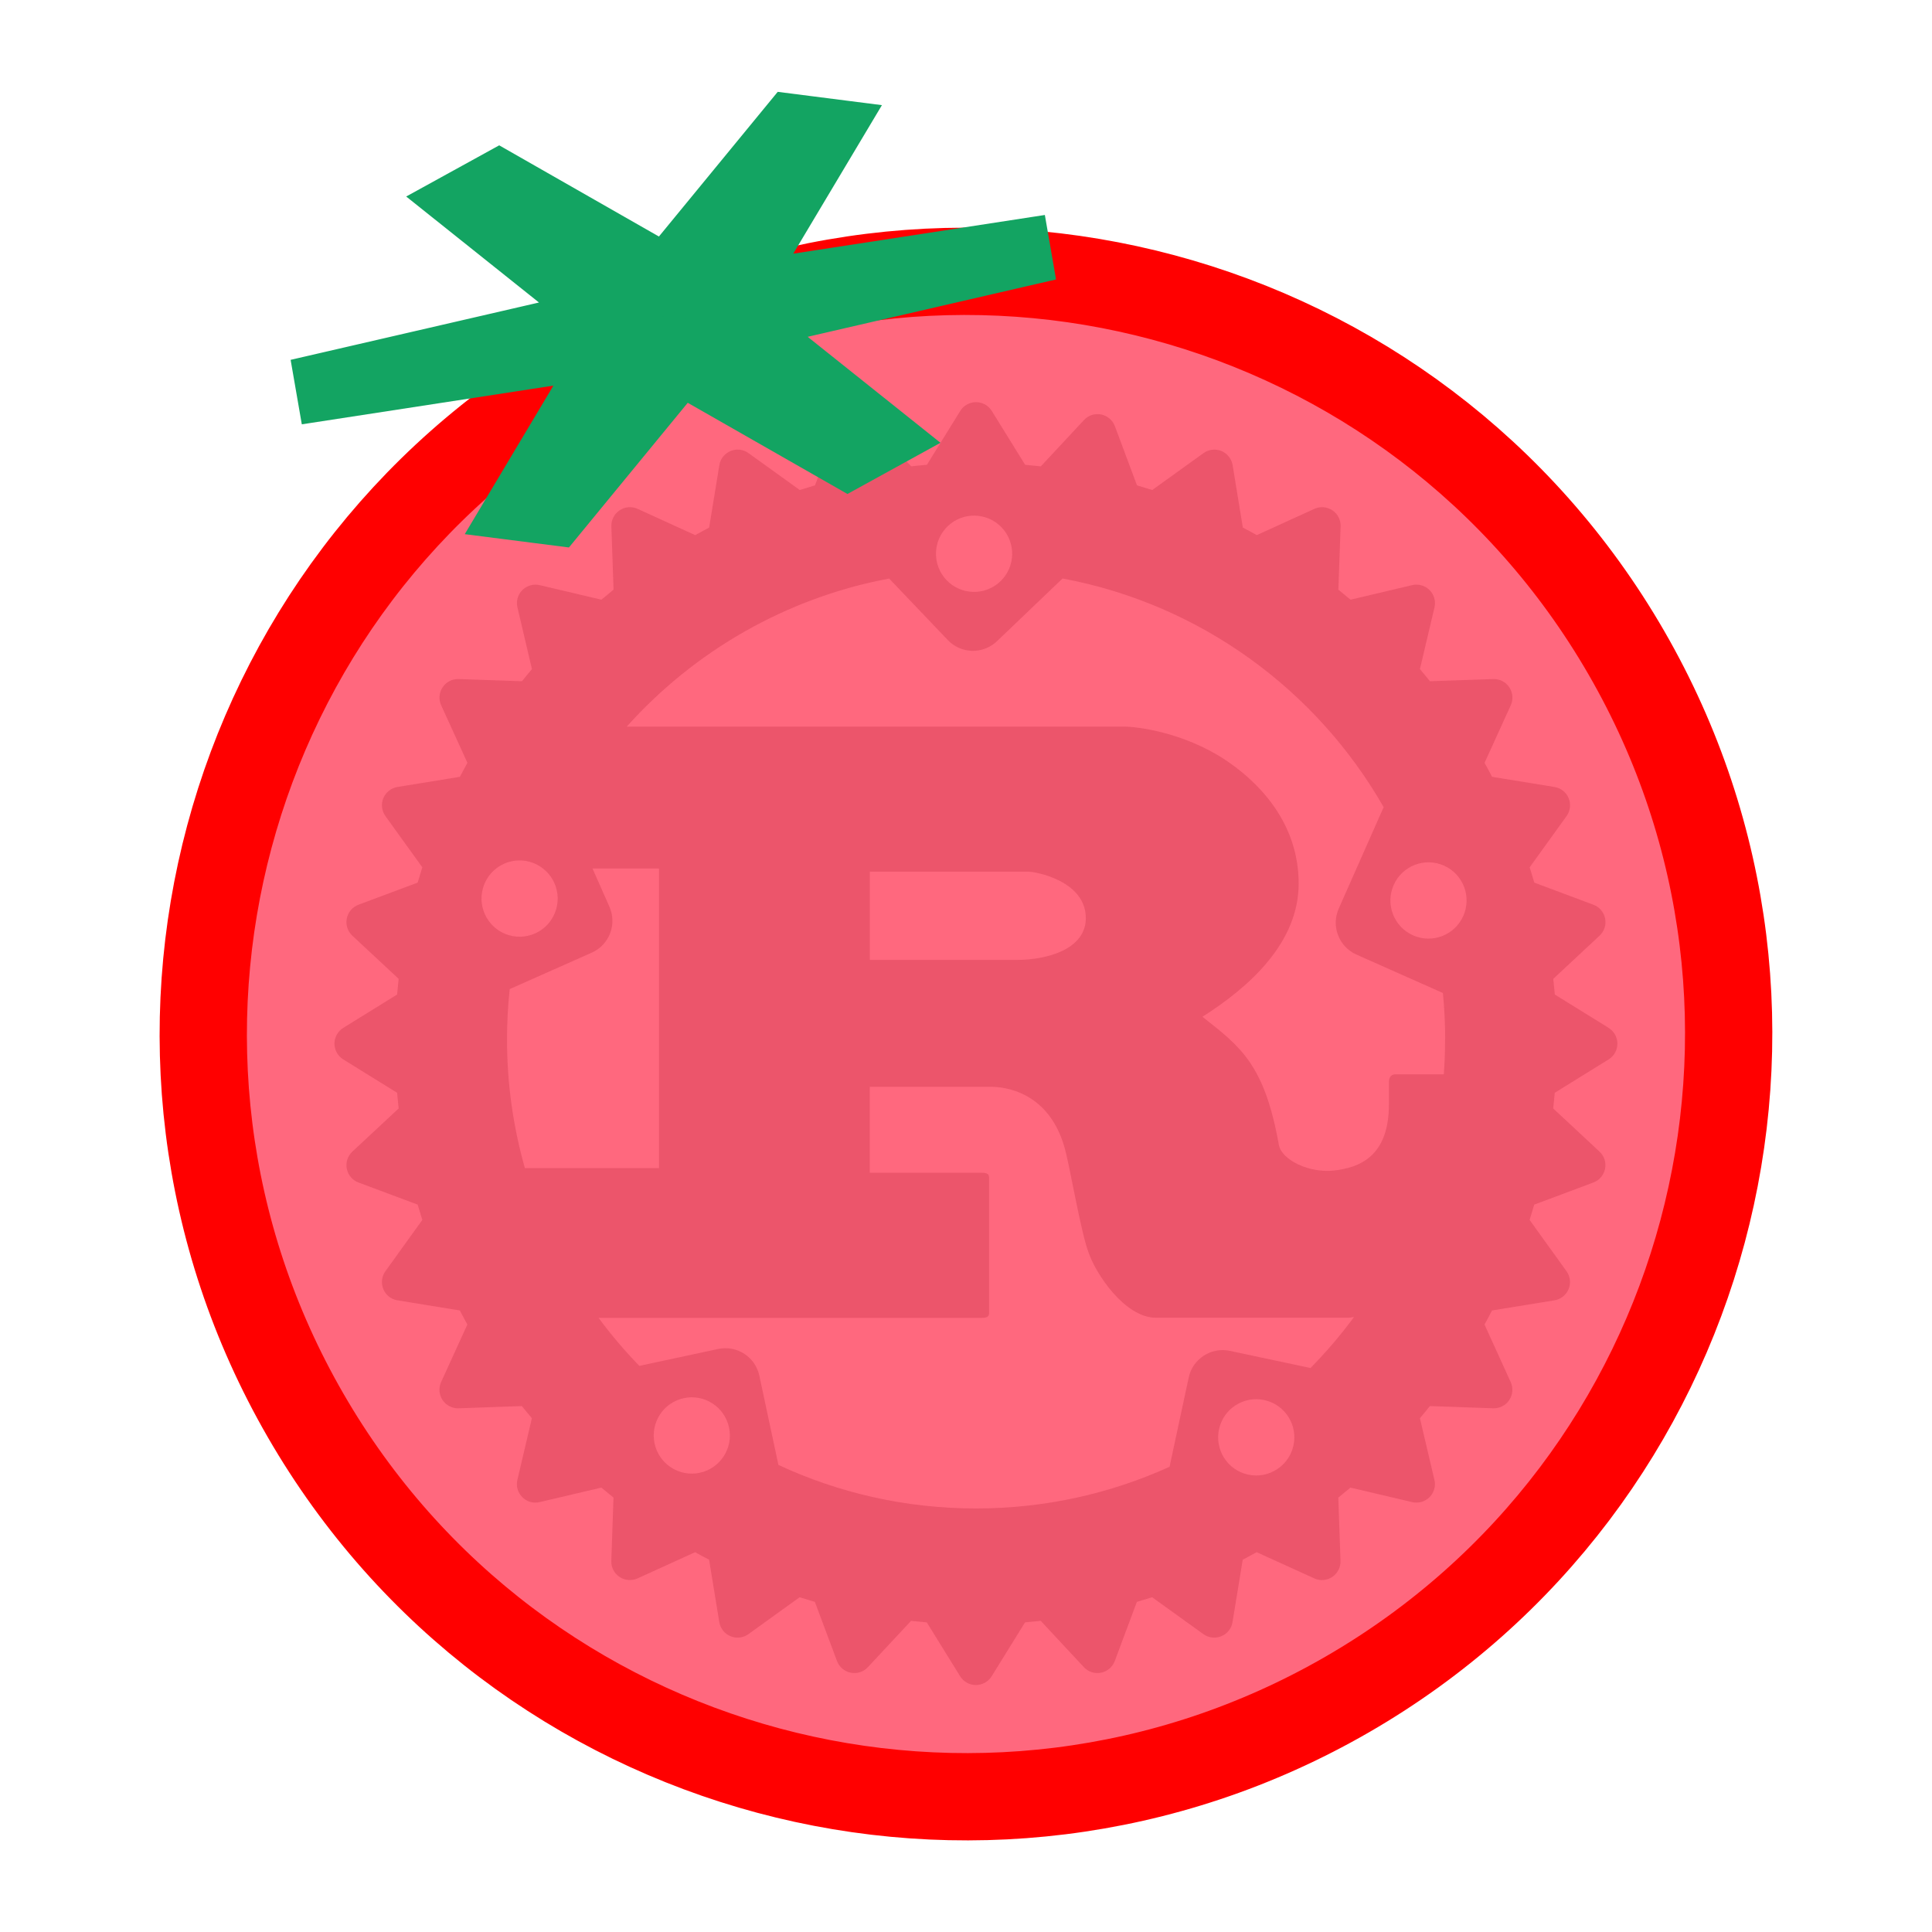
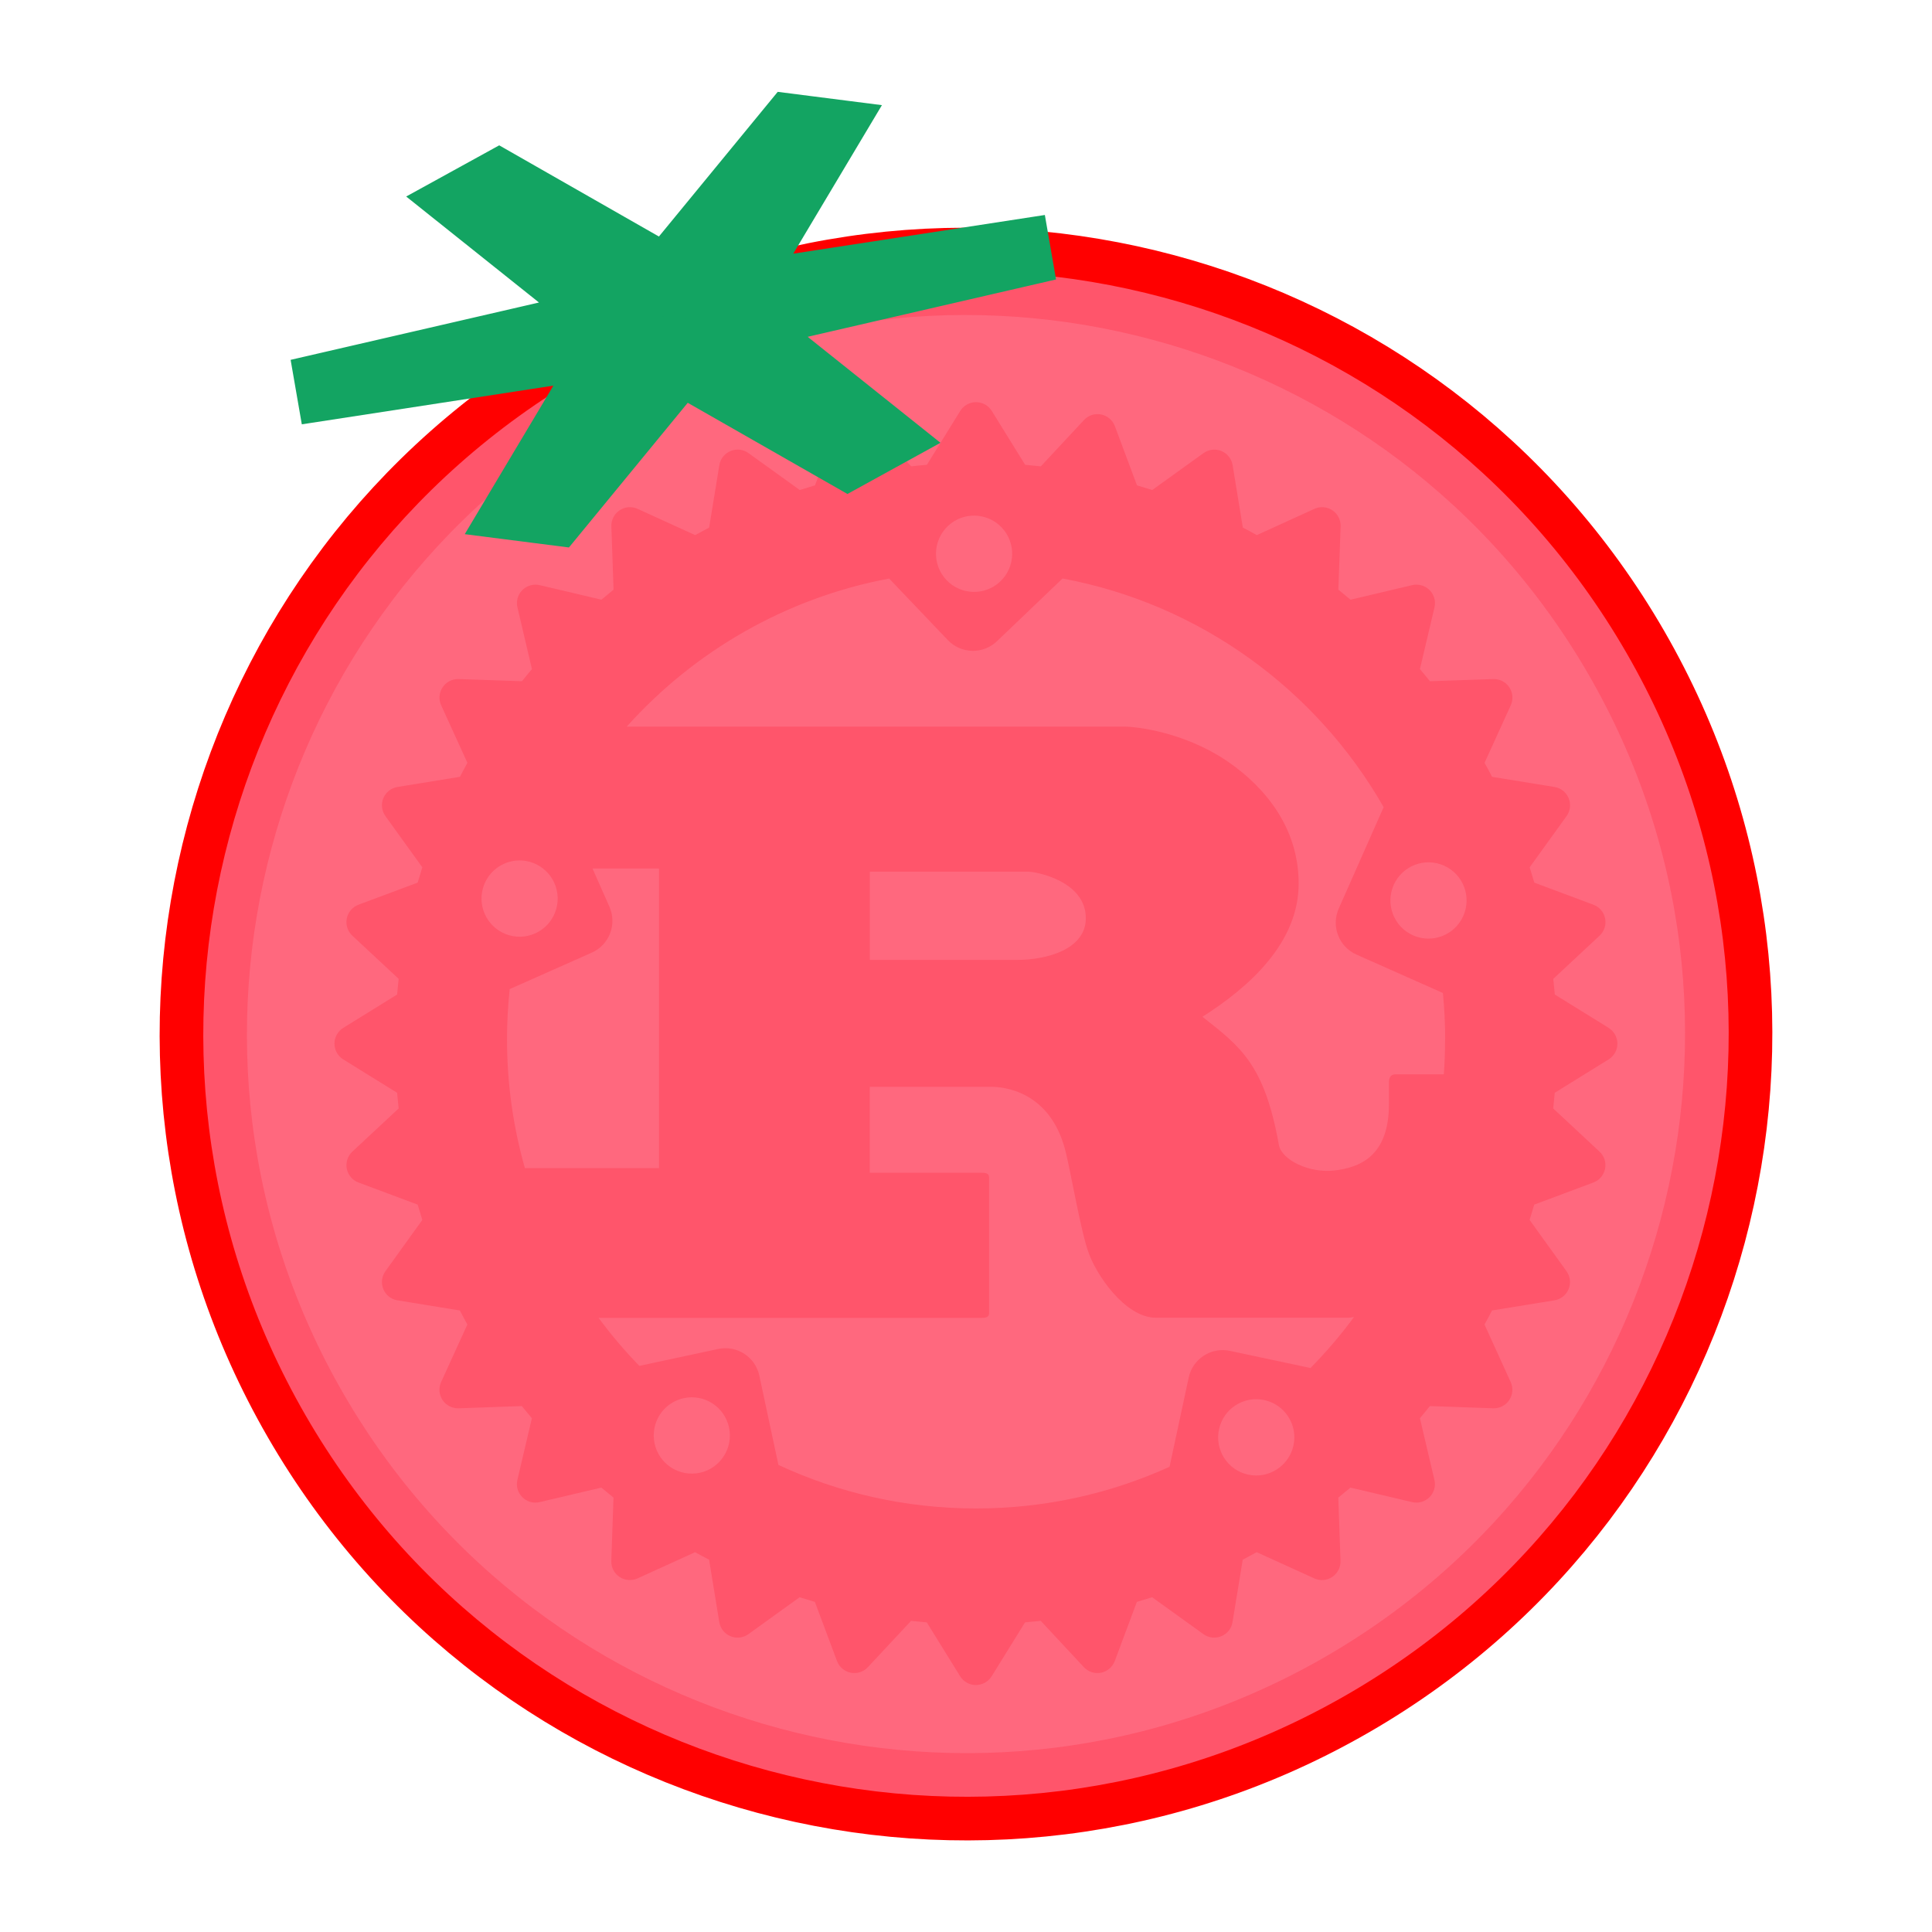
<svg xmlns="http://www.w3.org/2000/svg" width="39.62mm" height="39.62mm" viewBox="0 0 39.62 39.62" version="1.1" id="svg8232">
  <defs id="defs8226" />
  <g id="layer1" transform="translate(-66.3686,-127.5112)">
    <g id="g862" transform="matrix(1.17521,0,0,1.17521,-15.23869,-27.53949)">
-       <path d="m 97.512,149.871 -0.94,-0.582 c -0.008,-0.091 -0.017,-0.183 -0.027,-0.274 l 0.808,-0.753 c 0.082,-0.077 0.119,-0.19 0.097,-0.3 -0.022,-0.11 -0.099,-0.201 -0.204,-0.24 l -1.032,-0.386 c -0.026,-0.089 -0.053,-0.178 -0.081,-0.267 l 0.644,-0.894 c 0.066,-0.091 0.079,-0.209 0.036,-0.313 -0.043,-0.103 -0.136,-0.177 -0.247,-0.195 l -1.089,-0.177 c -0.042,-0.083 -0.086,-0.164 -0.131,-0.244 l 0.457,-1.004 c 0.047,-0.102 0.037,-0.221 -0.025,-0.314 -0.062,-0.093 -0.168,-0.148 -0.28,-0.144 l -1.105,0.038 c -0.057,-0.071 -0.115,-0.142 -0.175,-0.212 l 0.254,-1.076 c 0.026,-0.109 -0.007,-0.224 -0.086,-0.303 -0.079,-0.079 -0.194,-0.112 -0.303,-0.086 l -1.076,0.254 c -0.07,-0.059 -0.141,-0.117 -0.212,-0.175 l 0.039,-1.105 c 0.004,-0.112 -0.05,-0.218 -0.144,-0.28 -0.093,-0.062 -0.212,-0.072 -0.314,-0.025 l -1.004,0.458 c -0.081,-0.045 -0.162,-0.089 -0.244,-0.131 l -0.178,-1.089 c -0.018,-0.11 -0.092,-0.204 -0.195,-0.247 -0.103,-0.043 -0.222,-0.029 -0.313,0.036 l -0.895,0.644 c -0.088,-0.028 -0.177,-0.055 -0.266,-0.081 l -0.386,-1.033 c -0.039,-0.105 -0.13,-0.182 -0.24,-0.204 -0.11,-0.022 -0.223,0.015 -0.299,0.097 l -0.753,0.808 c -0.091,-0.01 -0.182,-0.019 -0.274,-0.027 l -0.582,-0.94 c -0.059,-0.095 -0.163,-0.153 -0.275,-0.153 -0.112,0 -0.216,0.058 -0.275,0.153 l -0.582,0.94 c -0.092,0.007 -0.183,0.017 -0.274,0.027 l -0.754,-0.808 c -0.076,-0.082 -0.19,-0.118 -0.299,-0.097 -0.11,0.022 -0.201,0.099 -0.24,0.204 l -0.386,1.033 c -0.089,0.026 -0.178,0.053 -0.266,0.081 l -0.895,-0.644 c -0.091,-0.066 -0.209,-0.08 -0.313,-0.036 -0.103,0.043 -0.178,0.136 -0.195,0.247 l -0.178,1.089 c -0.082,0.043 -0.163,0.086 -0.244,0.131 l -1.004,-0.458 c -0.102,-0.047 -0.221,-0.037 -0.314,0.025 -0.093,0.062 -0.148,0.168 -0.144,0.28 l 0.038,1.105 c -0.071,0.057 -0.142,0.116 -0.212,0.175 l -1.076,-0.254 c -0.109,-0.025 -0.224,0.007 -0.303,0.086 -0.08,0.079 -0.112,0.194 -0.086,0.303 l 0.253,1.076 c -0.059,0.07 -0.117,0.14 -0.174,0.212 l -1.105,-0.038 c -0.111,-0.004 -0.218,0.05 -0.28,0.144 -0.062,0.093 -0.072,0.212 -0.025,0.314 l 0.458,1.004 c -0.044,0.081 -0.089,0.162 -0.131,0.244 l -1.089,0.177 c -0.111,0.018 -0.204,0.092 -0.247,0.195 -0.043,0.104 -0.029,0.222 0.036,0.313 l 0.644,0.894 c -0.028,0.088 -0.055,0.177 -0.081,0.267 l -1.033,0.386 c -0.105,0.039 -0.182,0.13 -0.204,0.24 -0.022,0.11 0.015,0.223 0.097,0.3 l 0.808,0.753 c -0.01,0.091 -0.019,0.182 -0.027,0.274 l -0.94,0.582 c -0.095,0.059 -0.153,0.163 -0.153,0.275 0,0.112 0.058,0.216 0.153,0.275 l 0.94,0.582 c 0.008,0.091 0.017,0.183 0.027,0.274 l -0.808,0.753 c -0.082,0.076 -0.118,0.19 -0.097,0.299 0.022,0.11 0.099,0.201 0.204,0.24 l 1.033,0.386 c 0.026,0.089 0.053,0.178 0.081,0.267 l -0.644,0.895 c -0.065,0.091 -0.079,0.209 -0.036,0.313 0.043,0.104 0.136,0.178 0.247,0.195 l 1.088,0.177 c 0.043,0.083 0.086,0.164 0.131,0.245 l -0.458,1.004 c -0.047,0.102 -0.037,0.221 0.025,0.314 0.062,0.093 0.169,0.148 0.28,0.144 l 1.104,-0.039 c 0.058,0.072 0.115,0.142 0.175,0.212 l -0.253,1.076 c -0.026,0.109 0.007,0.223 0.086,0.302 0.079,0.08 0.194,0.112 0.303,0.086 l 1.076,-0.253 c 0.07,0.059 0.141,0.117 0.212,0.174 l -0.038,1.105 c -0.004,0.112 0.05,0.218 0.144,0.28 0.093,0.062 0.212,0.072 0.314,0.025 l 1.004,-0.457 c 0.081,0.045 0.162,0.089 0.244,0.131 l 0.178,1.088 c 0.018,0.111 0.092,0.204 0.195,0.247 0.103,0.043 0.222,0.029 0.313,-0.036 l 0.894,-0.644 c 0.088,0.028 0.177,0.055 0.266,0.081 l 0.386,1.032 c 0.039,0.105 0.13,0.182 0.24,0.204 0.11,0.022 0.223,-0.015 0.299,-0.097 l 0.754,-0.808 c 0.091,0.01 0.182,0.019 0.274,0.027 l 0.582,0.94 c 0.059,0.095 0.163,0.153 0.275,0.153 0.112,0 0.216,-0.058 0.275,-0.153 l 0.582,-0.94 c 0.092,-0.008 0.183,-0.017 0.274,-0.027 l 0.753,0.808 c 0.076,0.082 0.19,0.119 0.299,0.097 0.11,-0.022 0.201,-0.099 0.24,-0.204 l 0.386,-1.032 c 0.089,-0.026 0.178,-0.053 0.266,-0.081 l 0.895,0.644 c 0.091,0.065 0.209,0.079 0.313,0.036 0.104,-0.043 0.178,-0.136 0.195,-0.247 l 0.178,-1.088 c 0.082,-0.043 0.163,-0.087 0.244,-0.131 l 1.004,0.457 c 0.102,0.047 0.221,0.037 0.314,-0.025 0.093,-0.062 0.148,-0.168 0.144,-0.28 l -0.038,-1.105 c 0.071,-0.057 0.142,-0.115 0.212,-0.174 l 1.076,0.253 c 0.109,0.026 0.224,-0.006 0.303,-0.086 0.08,-0.079 0.112,-0.193 0.086,-0.302 l -0.253,-1.076 c 0.059,-0.07 0.117,-0.14 0.174,-0.212 l 1.105,0.039 c 0.111,0.004 0.218,-0.05 0.28,-0.144 0.062,-0.093 0.072,-0.212 0.025,-0.314 l -0.457,-1.004 c 0.045,-0.081 0.089,-0.162 0.131,-0.245 l 1.089,-0.177 c 0.111,-0.018 0.204,-0.092 0.247,-0.195 0.043,-0.103 0.029,-0.222 -0.036,-0.313 l -0.644,-0.895 c 0.028,-0.088 0.055,-0.177 0.081,-0.267 l 1.032,-0.386 c 0.105,-0.039 0.182,-0.13 0.204,-0.24 0.022,-0.11 -0.015,-0.223 -0.097,-0.299 l -0.808,-0.753 c 0.01,-0.091 0.019,-0.182 0.027,-0.274 l 0.94,-0.582 c 0.095,-0.059 0.153,-0.163 0.153,-0.275 0,-0.112 -0.058,-0.216 -0.153,-0.275 z m -6.29,7.796 c -0.359,-0.077 -0.587,-0.431 -0.51,-0.791 0.077,-0.36 0.43,-0.588 0.789,-0.511 0.359,0.077 0.588,0.431 0.511,0.79 -0.077,0.359 -0.431,0.588 -0.789,0.512 z m -0.319,-2.16 c -0.327,-0.07 -0.65,0.138 -0.72,0.466 l -0.334,1.557 c -1.03,0.467 -2.173,0.727 -3.377,0.727 -1.232,0 -2.4,-0.272 -3.448,-0.76 l -0.333,-1.557 c -0.07,-0.328 -0.392,-0.536 -0.719,-0.466 l -1.375,0.295 c -0.255,-0.263 -0.493,-0.542 -0.711,-0.838 h 6.688 c 0.076,0 0.126,-0.014 0.126,-0.083 v -2.366 c 0,-0.069 -0.05,-0.083 -0.126,-0.083 h -1.956 v -1.5 h 2.116 c 0.193,0 1.033,0.055 1.301,1.128 0.084,0.33 0.269,1.403 0.395,1.747 0.126,0.385 0.638,1.155 1.183,1.155 h 3.333 c 0.038,0 0.078,-0.004 0.121,-0.012 -0.231,0.314 -0.485,0.611 -0.758,0.889 z m -9.251,2.127 c -0.359,0.077 -0.712,-0.151 -0.789,-0.511 -0.077,-0.36 0.151,-0.714 0.51,-0.791 0.359,-0.077 0.712,0.152 0.789,0.512 0.077,0.359 -0.152,0.714 -0.51,0.79 z m -2.537,-10.289 c 0.149,0.336 -0.003,0.73 -0.338,0.878 -0.336,0.149 -0.728,-0.003 -0.877,-0.339 -0.149,-0.336 0.003,-0.729 0.338,-0.878 0.336,-0.149 0.728,0.003 0.877,0.339 z m -0.78,1.849 1.432,-0.636 c 0.306,-0.136 0.444,-0.494 0.308,-0.801 l -0.295,-0.667 h 1.16 v 5.228 h -2.34 c -0.203,-0.714 -0.312,-1.467 -0.312,-2.245 0,-0.297 0.016,-0.591 0.047,-0.879 z m 6.284,-0.508 v -1.541 h 2.762 c 0.143,0 1.007,0.165 1.007,0.811 0,0.537 -0.663,0.729 -1.209,0.729 h -2.561 z m 10.038,1.387 c 0,0.204 -0.007,0.407 -0.022,0.608 h -0.84 c -0.084,0 -0.118,0.055 -0.118,0.138 v 0.386 c 0,0.908 -0.512,1.105 -0.96,1.155 -0.427,0.048 -0.901,-0.179 -0.959,-0.44 -0.252,-1.417 -0.672,-1.72 -1.335,-2.243 0.823,-0.523 1.679,-1.293 1.679,-2.325 0,-1.114 -0.764,-1.816 -1.284,-2.16 -0.73,-0.481 -1.539,-0.578 -1.757,-0.578 h -8.684 c 1.178,-1.314 2.774,-2.245 4.579,-2.584 l 1.024,1.074 c 0.231,0.242 0.615,0.251 0.857,0.02 l 1.145,-1.095 c 2.4,0.447 4.432,1.941 5.603,3.99 l -0.784,1.771 c -0.135,0.306 0.003,0.665 0.308,0.801 l 1.51,0.671 c 0.026,0.268 0.04,0.539 0.04,0.813 z m -8.678,-8.957 c 0.265,-0.254 0.686,-0.244 0.94,0.022 0.253,0.266 0.244,0.687 -0.022,0.941 -0.265,0.254 -0.686,0.244 -0.94,-0.022 -0.253,-0.266 -0.244,-0.687 0.022,-0.941 z m 7.781,6.262 c 0.149,-0.336 0.541,-0.488 0.877,-0.339 0.336,0.149 0.487,0.542 0.338,0.878 -0.149,0.336 -0.541,0.488 -0.877,0.339 -0.335,-0.149 -0.487,-0.542 -0.338,-0.879 z" id="path3-6" style="stroke-width:0.214" />
-       <g transform="translate(49.17759,22.58428)" id="g856">
-         <circle r="13.307" cy="-128.886" cx="31.551" style="fill:#ff5c74;fill-opacity:0.922;stroke:#ff0000;stroke-width:1.523;stroke-linejoin:round;stroke-miterlimit:4;stroke-dasharray:none;stroke-opacity:1" id="path8073" transform="rotate(150)" />
-         <path style="fill:#13a462;fill-opacity:1;stroke:#13a462;stroke-width:2.737;stroke-linecap:butt;stroke-linejoin:bevel;stroke-miterlimit:4;stroke-dasharray:none;stroke-opacity:1" id="path8157" d="m 85.927,69.955 -8.045,0.409 3.452,7.278 -4.377,-6.762 -4.577,6.628 3.668,-7.172 -8.029,-0.649 8.045,-0.409 -3.452,-7.278 4.377,6.762 4.577,-6.628 -3.668,7.171 z" transform="matrix(0.7263979,-0.1458867,0.08232015,0.4098877,-29.64817,97.53869)" />
-       </g>
+       <circle transform="rotate(150)" id="path8073-3" style="fill:none;fill-opacity:0.922;stroke:#ff0000;stroke-width:1.523;stroke-linejoin:round;stroke-miterlimit:4;stroke-dasharray:none;stroke-opacity:1" cx="0.254" cy="-173.034" r="13.307" />
+       <circle transform="rotate(150)" id="path8073" style="fill:#ff5c74;fill-opacity:0.922;stroke:none;stroke-width:1.523;stroke-linejoin:round;stroke-miterlimit:4;stroke-dasharray:none;stroke-opacity:1" cx="0.254" cy="-173.034" r="13.307" />
+       <path d="m 97.512,149.871 -0.94,-0.582 c -0.008,-0.091 -0.017,-0.183 -0.027,-0.274 l 0.808,-0.753 c 0.082,-0.077 0.119,-0.19 0.097,-0.3 -0.022,-0.11 -0.099,-0.201 -0.204,-0.24 l -1.032,-0.386 c -0.026,-0.089 -0.053,-0.178 -0.081,-0.267 l 0.644,-0.894 c 0.066,-0.091 0.079,-0.209 0.036,-0.313 -0.043,-0.103 -0.136,-0.177 -0.247,-0.195 l -1.089,-0.177 c -0.042,-0.083 -0.086,-0.164 -0.131,-0.244 l 0.457,-1.004 c 0.047,-0.102 0.037,-0.221 -0.025,-0.314 -0.062,-0.093 -0.168,-0.148 -0.28,-0.144 l -1.105,0.038 c -0.057,-0.071 -0.115,-0.142 -0.175,-0.212 l 0.254,-1.076 c 0.026,-0.109 -0.007,-0.224 -0.086,-0.303 -0.079,-0.079 -0.194,-0.112 -0.303,-0.086 l -1.076,0.254 c -0.07,-0.059 -0.141,-0.117 -0.212,-0.175 l 0.039,-1.105 c 0.004,-0.112 -0.05,-0.218 -0.144,-0.28 -0.093,-0.062 -0.212,-0.072 -0.314,-0.025 l -1.004,0.458 c -0.081,-0.045 -0.162,-0.089 -0.244,-0.131 l -0.178,-1.089 c -0.018,-0.11 -0.092,-0.204 -0.195,-0.247 -0.103,-0.043 -0.222,-0.029 -0.313,0.036 l -0.895,0.644 c -0.088,-0.028 -0.177,-0.055 -0.266,-0.081 l -0.386,-1.033 c -0.039,-0.105 -0.13,-0.182 -0.24,-0.204 -0.11,-0.022 -0.223,0.015 -0.299,0.097 l -0.753,0.808 c -0.091,-0.01 -0.182,-0.019 -0.274,-0.027 l -0.582,-0.94 c -0.059,-0.095 -0.163,-0.153 -0.275,-0.153 -0.112,0 -0.216,0.058 -0.275,0.153 l -0.582,0.94 c -0.092,0.007 -0.183,0.017 -0.274,0.027 l -0.754,-0.808 c -0.076,-0.082 -0.19,-0.118 -0.299,-0.097 -0.11,0.022 -0.201,0.099 -0.24,0.204 l -0.386,1.033 c -0.089,0.026 -0.178,0.053 -0.266,0.081 l -0.895,-0.644 c -0.091,-0.066 -0.209,-0.08 -0.313,-0.036 -0.103,0.043 -0.178,0.136 -0.195,0.247 l -0.178,1.089 c -0.082,0.043 -0.163,0.086 -0.244,0.131 l -1.004,-0.458 c -0.102,-0.047 -0.221,-0.037 -0.314,0.025 -0.093,0.062 -0.148,0.168 -0.144,0.28 l 0.038,1.105 c -0.071,0.057 -0.142,0.116 -0.212,0.175 l -1.076,-0.254 c -0.109,-0.025 -0.224,0.007 -0.303,0.086 -0.08,0.079 -0.112,0.194 -0.086,0.303 l 0.253,1.076 c -0.059,0.07 -0.117,0.14 -0.174,0.212 l -1.105,-0.038 c -0.111,-0.004 -0.218,0.05 -0.28,0.144 -0.062,0.093 -0.072,0.212 -0.025,0.314 l 0.458,1.004 c -0.044,0.081 -0.089,0.162 -0.131,0.244 l -1.089,0.177 c -0.111,0.018 -0.204,0.092 -0.247,0.195 -0.043,0.104 -0.029,0.222 0.036,0.313 l 0.644,0.894 c -0.028,0.088 -0.055,0.177 -0.081,0.267 l -1.033,0.386 c -0.105,0.039 -0.182,0.13 -0.204,0.24 -0.022,0.11 0.015,0.223 0.097,0.3 l 0.808,0.753 c -0.01,0.091 -0.019,0.182 -0.027,0.274 l -0.94,0.582 c -0.095,0.059 -0.153,0.163 -0.153,0.275 0,0.112 0.058,0.216 0.153,0.275 l 0.94,0.582 c 0.008,0.091 0.017,0.183 0.027,0.274 l -0.808,0.753 c -0.082,0.076 -0.118,0.19 -0.097,0.299 0.022,0.11 0.099,0.201 0.204,0.24 l 1.033,0.386 c 0.026,0.089 0.053,0.178 0.081,0.267 l -0.644,0.895 c -0.065,0.091 -0.079,0.209 -0.036,0.313 0.043,0.104 0.136,0.178 0.247,0.195 l 1.088,0.177 c 0.043,0.083 0.086,0.164 0.131,0.245 l -0.458,1.004 c -0.047,0.102 -0.037,0.221 0.025,0.314 0.062,0.093 0.169,0.148 0.28,0.144 l 1.104,-0.039 c 0.058,0.072 0.115,0.142 0.175,0.212 l -0.253,1.076 c -0.026,0.109 0.007,0.223 0.086,0.302 0.079,0.08 0.194,0.112 0.303,0.086 l 1.076,-0.253 c 0.07,0.059 0.141,0.117 0.212,0.174 l -0.038,1.105 c -0.004,0.112 0.05,0.218 0.144,0.28 0.093,0.062 0.212,0.072 0.314,0.025 l 1.004,-0.457 c 0.081,0.045 0.162,0.089 0.244,0.131 l 0.178,1.088 c 0.018,0.111 0.092,0.204 0.195,0.247 0.103,0.043 0.222,0.029 0.313,-0.036 l 0.894,-0.644 c 0.088,0.028 0.177,0.055 0.266,0.081 l 0.386,1.032 c 0.039,0.105 0.13,0.182 0.24,0.204 0.11,0.022 0.223,-0.015 0.299,-0.097 l 0.754,-0.808 c 0.091,0.01 0.182,0.019 0.274,0.027 l 0.582,0.94 c 0.059,0.095 0.163,0.153 0.275,0.153 0.112,0 0.216,-0.058 0.275,-0.153 l 0.582,-0.94 c 0.092,-0.008 0.183,-0.017 0.274,-0.027 l 0.753,0.808 c 0.076,0.082 0.19,0.119 0.299,0.097 0.11,-0.022 0.201,-0.099 0.24,-0.204 l 0.386,-1.032 c 0.089,-0.026 0.178,-0.053 0.266,-0.081 l 0.895,0.644 c 0.091,0.065 0.209,0.079 0.313,0.036 0.104,-0.043 0.178,-0.136 0.195,-0.247 l 0.178,-1.088 c 0.082,-0.043 0.163,-0.087 0.244,-0.131 l 1.004,0.457 c 0.102,0.047 0.221,0.037 0.314,-0.025 0.093,-0.062 0.148,-0.168 0.144,-0.28 l -0.038,-1.105 c 0.071,-0.057 0.142,-0.115 0.212,-0.174 l 1.076,0.253 c 0.109,0.026 0.224,-0.006 0.303,-0.086 0.08,-0.079 0.112,-0.193 0.086,-0.302 l -0.253,-1.076 c 0.059,-0.07 0.117,-0.14 0.174,-0.212 l 1.105,0.039 c 0.111,0.004 0.218,-0.05 0.28,-0.144 0.062,-0.093 0.072,-0.212 0.025,-0.314 l -0.457,-1.004 c 0.045,-0.081 0.089,-0.162 0.131,-0.245 l 1.089,-0.177 c 0.111,-0.018 0.204,-0.092 0.247,-0.195 0.043,-0.103 0.029,-0.222 -0.036,-0.313 l -0.644,-0.895 c 0.028,-0.088 0.055,-0.177 0.081,-0.267 l 1.032,-0.386 c 0.105,-0.039 0.182,-0.13 0.204,-0.24 0.022,-0.11 -0.015,-0.223 -0.097,-0.299 l -0.808,-0.753 c 0.01,-0.091 0.019,-0.182 0.027,-0.274 l 0.94,-0.582 c 0.095,-0.059 0.153,-0.163 0.153,-0.275 0,-0.112 -0.058,-0.216 -0.153,-0.275 z m -6.29,7.796 c -0.359,-0.077 -0.587,-0.431 -0.51,-0.791 0.077,-0.36 0.43,-0.588 0.789,-0.511 0.359,0.077 0.588,0.431 0.511,0.79 -0.077,0.359 -0.431,0.588 -0.789,0.512 z m -0.319,-2.16 c -0.327,-0.07 -0.65,0.138 -0.72,0.466 l -0.334,1.557 c -1.03,0.467 -2.173,0.727 -3.377,0.727 -1.232,0 -2.4,-0.272 -3.448,-0.76 l -0.333,-1.557 c -0.07,-0.328 -0.392,-0.536 -0.719,-0.466 l -1.375,0.295 c -0.255,-0.263 -0.493,-0.542 -0.711,-0.838 h 6.688 c 0.076,0 0.126,-0.014 0.126,-0.083 v -2.366 c 0,-0.069 -0.05,-0.083 -0.126,-0.083 h -1.956 v -1.5 h 2.116 c 0.193,0 1.033,0.055 1.301,1.128 0.084,0.33 0.269,1.403 0.395,1.747 0.126,0.385 0.638,1.155 1.183,1.155 h 3.333 c 0.038,0 0.078,-0.004 0.121,-0.012 -0.231,0.314 -0.485,0.611 -0.758,0.889 z m -9.251,2.127 c -0.359,0.077 -0.712,-0.151 -0.789,-0.511 -0.077,-0.36 0.151,-0.714 0.51,-0.791 0.359,-0.077 0.712,0.152 0.789,0.512 0.077,0.359 -0.152,0.714 -0.51,0.79 z m -2.537,-10.289 c 0.149,0.336 -0.003,0.73 -0.338,0.878 -0.336,0.149 -0.728,-0.003 -0.877,-0.339 -0.149,-0.336 0.003,-0.729 0.338,-0.878 0.336,-0.149 0.728,0.003 0.877,0.339 z m -0.78,1.849 1.432,-0.636 c 0.306,-0.136 0.444,-0.494 0.308,-0.801 l -0.295,-0.667 h 1.16 v 5.228 h -2.34 c -0.203,-0.714 -0.312,-1.467 -0.312,-2.245 0,-0.297 0.016,-0.591 0.047,-0.879 z m 6.284,-0.508 v -1.541 h 2.762 c 0.143,0 1.007,0.165 1.007,0.811 0,0.537 -0.663,0.729 -1.209,0.729 h -2.561 z m 10.038,1.387 c 0,0.204 -0.007,0.407 -0.022,0.608 h -0.84 c -0.084,0 -0.118,0.055 -0.118,0.138 v 0.386 c 0,0.908 -0.512,1.105 -0.96,1.155 -0.427,0.048 -0.901,-0.179 -0.959,-0.44 -0.252,-1.417 -0.672,-1.72 -1.335,-2.243 0.823,-0.523 1.679,-1.293 1.679,-2.325 0,-1.114 -0.764,-1.816 -1.284,-2.16 -0.73,-0.481 -1.539,-0.578 -1.757,-0.578 h -8.684 c 1.178,-1.314 2.774,-2.245 4.579,-2.584 l 1.024,1.074 c 0.231,0.242 0.615,0.251 0.857,0.02 l 1.145,-1.095 c 2.4,0.447 4.432,1.941 5.603,3.99 l -0.784,1.771 c -0.135,0.306 0.003,0.665 0.308,0.801 l 1.51,0.671 c 0.026,0.268 0.04,0.539 0.04,0.813 z m -8.678,-8.957 c 0.265,-0.254 0.686,-0.244 0.94,0.022 0.253,0.266 0.244,0.687 -0.022,0.941 -0.265,0.254 -0.686,0.244 -0.94,-0.022 -0.253,-0.266 -0.244,-0.687 0.022,-0.941 z m 7.781,6.262 c 0.149,-0.336 0.541,-0.488 0.877,-0.339 0.336,0.149 0.487,0.542 0.338,0.878 -0.149,0.336 -0.541,0.488 -0.877,0.339 -0.335,-0.149 -0.487,-0.542 -0.338,-0.879 z" id="path3-6" style="stroke-width:0.214;fill:#ff556b;fill-opacity:1" />
+       <path transform="matrix(0.7263979,-0.1458867,0.08232015,0.4098877,19.52943,120.123)" d="m 85.927,69.955 -8.045,0.409 3.452,7.278 -4.377,-6.762 -4.577,6.628 3.668,-7.172 -8.029,-0.649 8.045,-0.409 -3.452,-7.278 4.377,6.762 4.577,-6.628 -3.668,7.171 z" id="path8157" style="fill:#13a462;fill-opacity:1;stroke:#13a462;stroke-width:2.737;stroke-linecap:butt;stroke-linejoin:bevel;stroke-miterlimit:4;stroke-dasharray:none;stroke-opacity:1" />
    </g>
  </g>
</svg>
